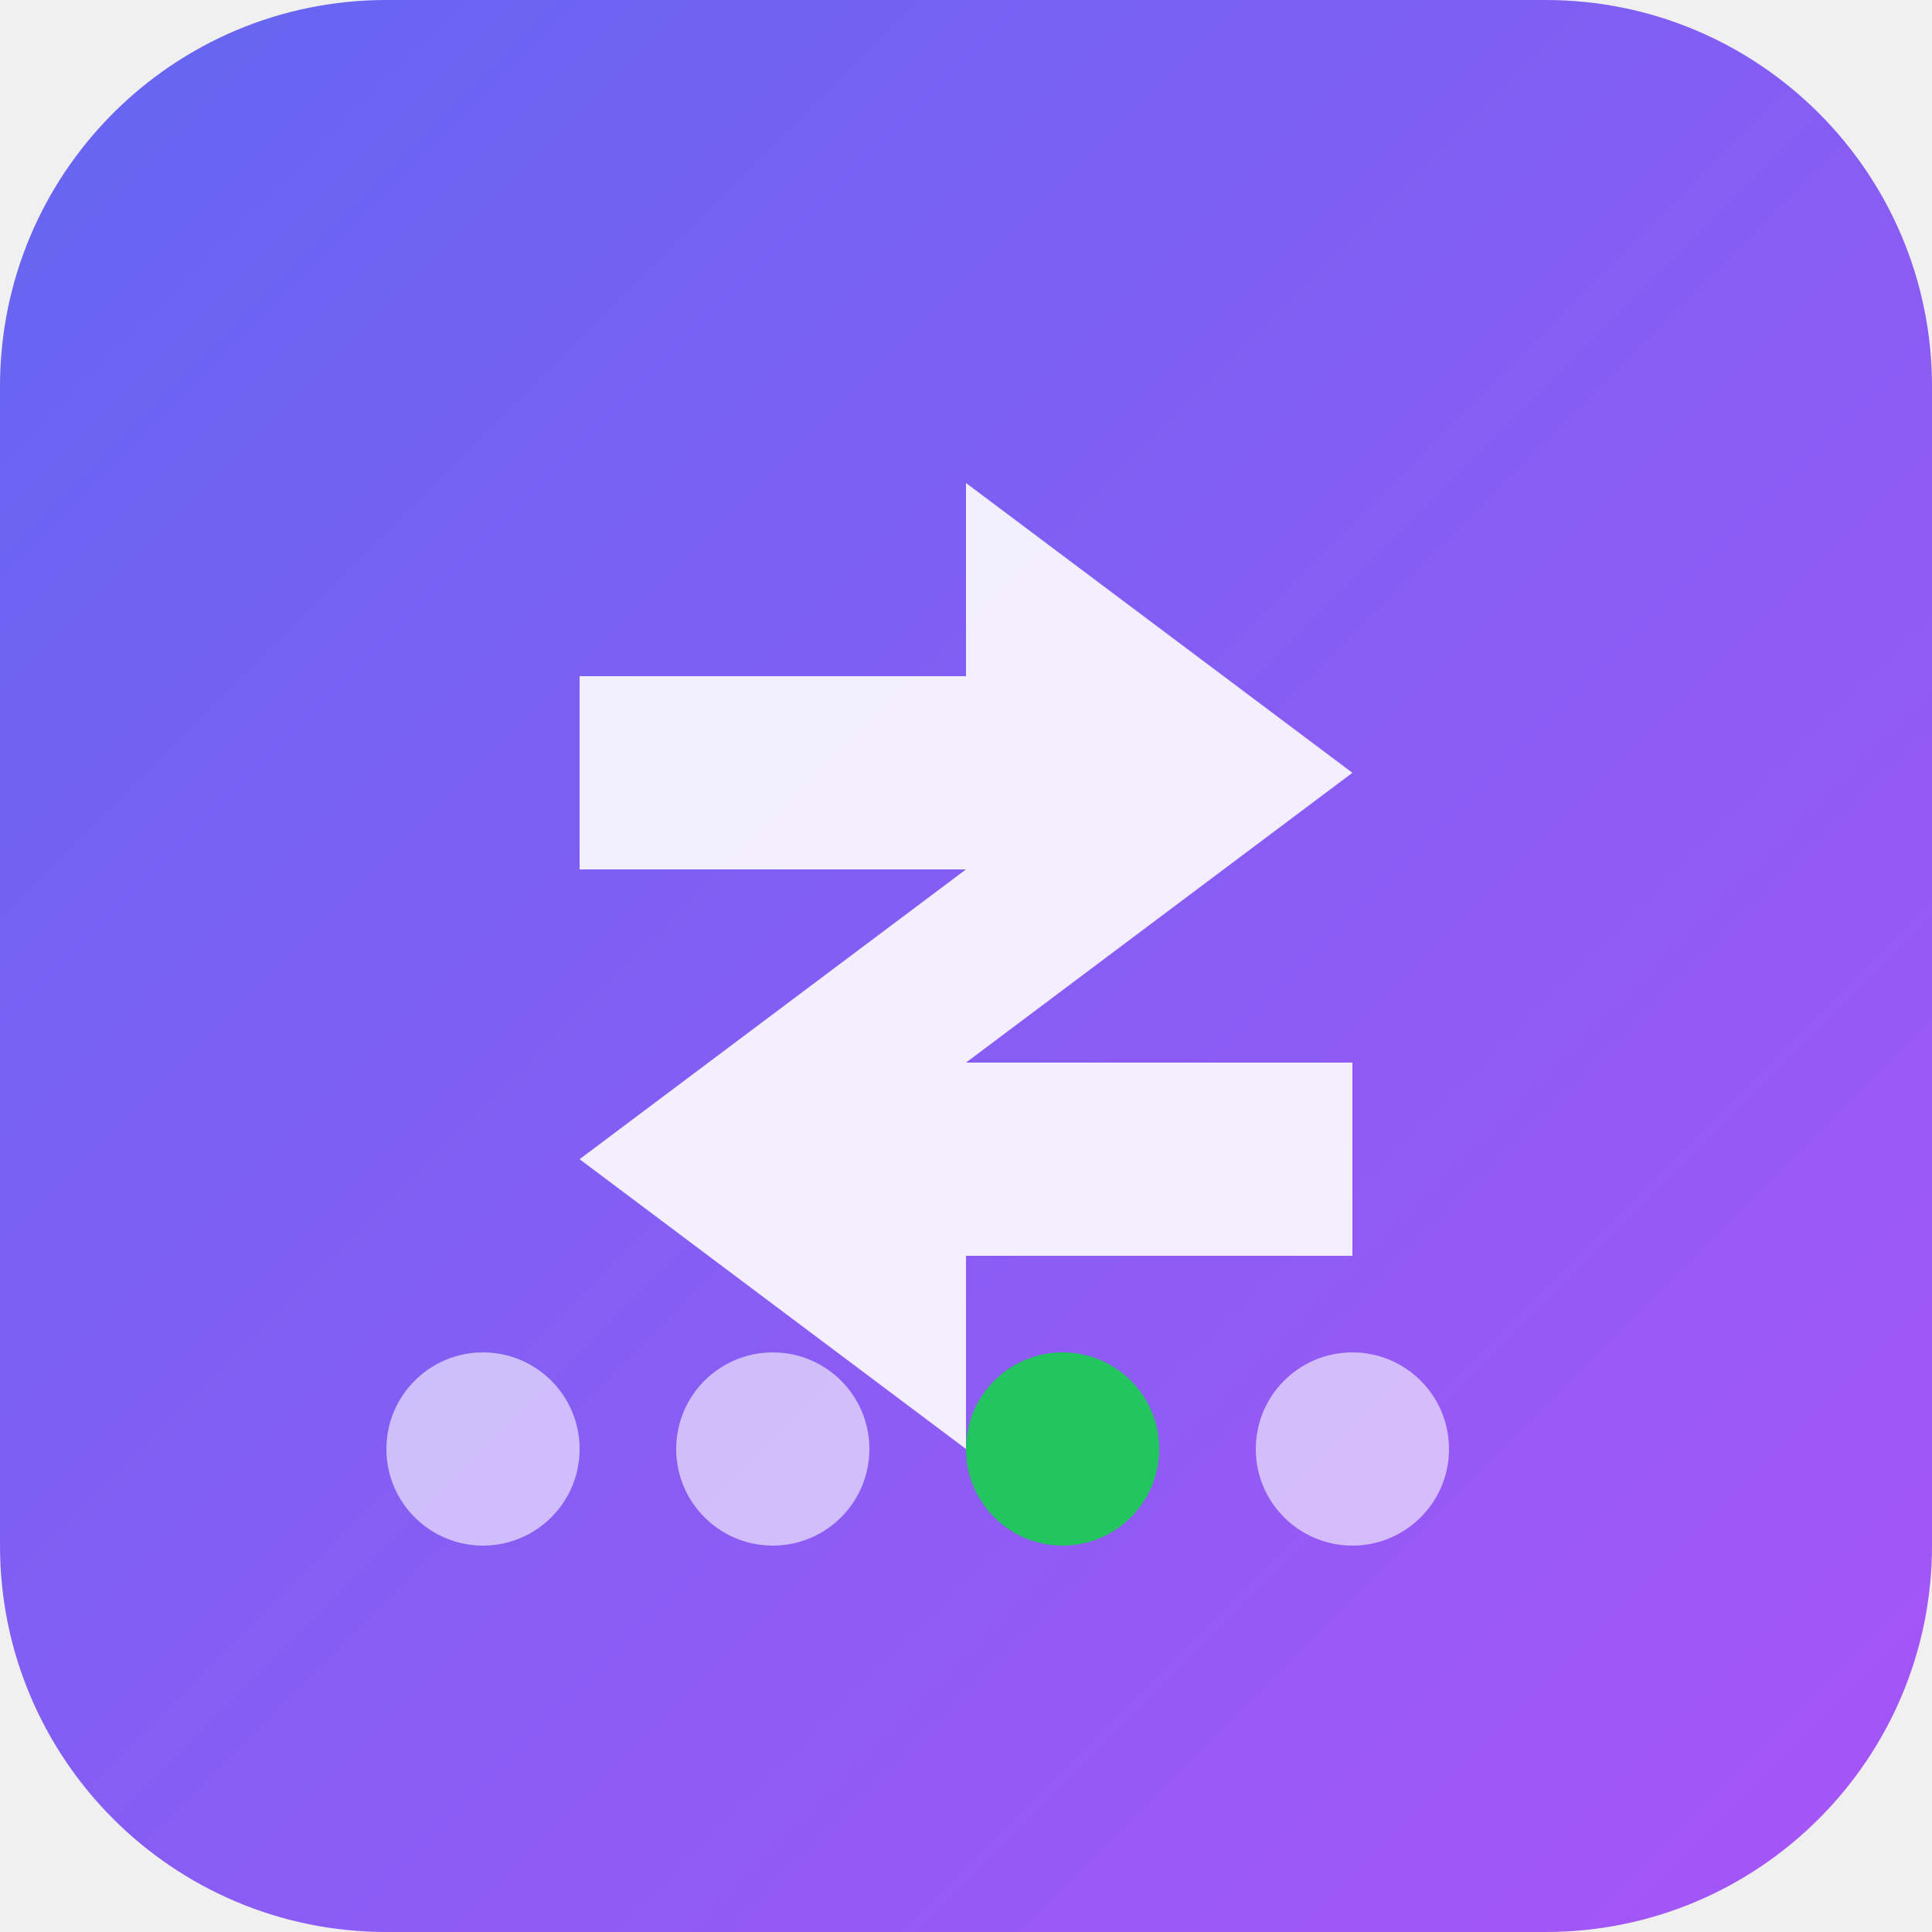
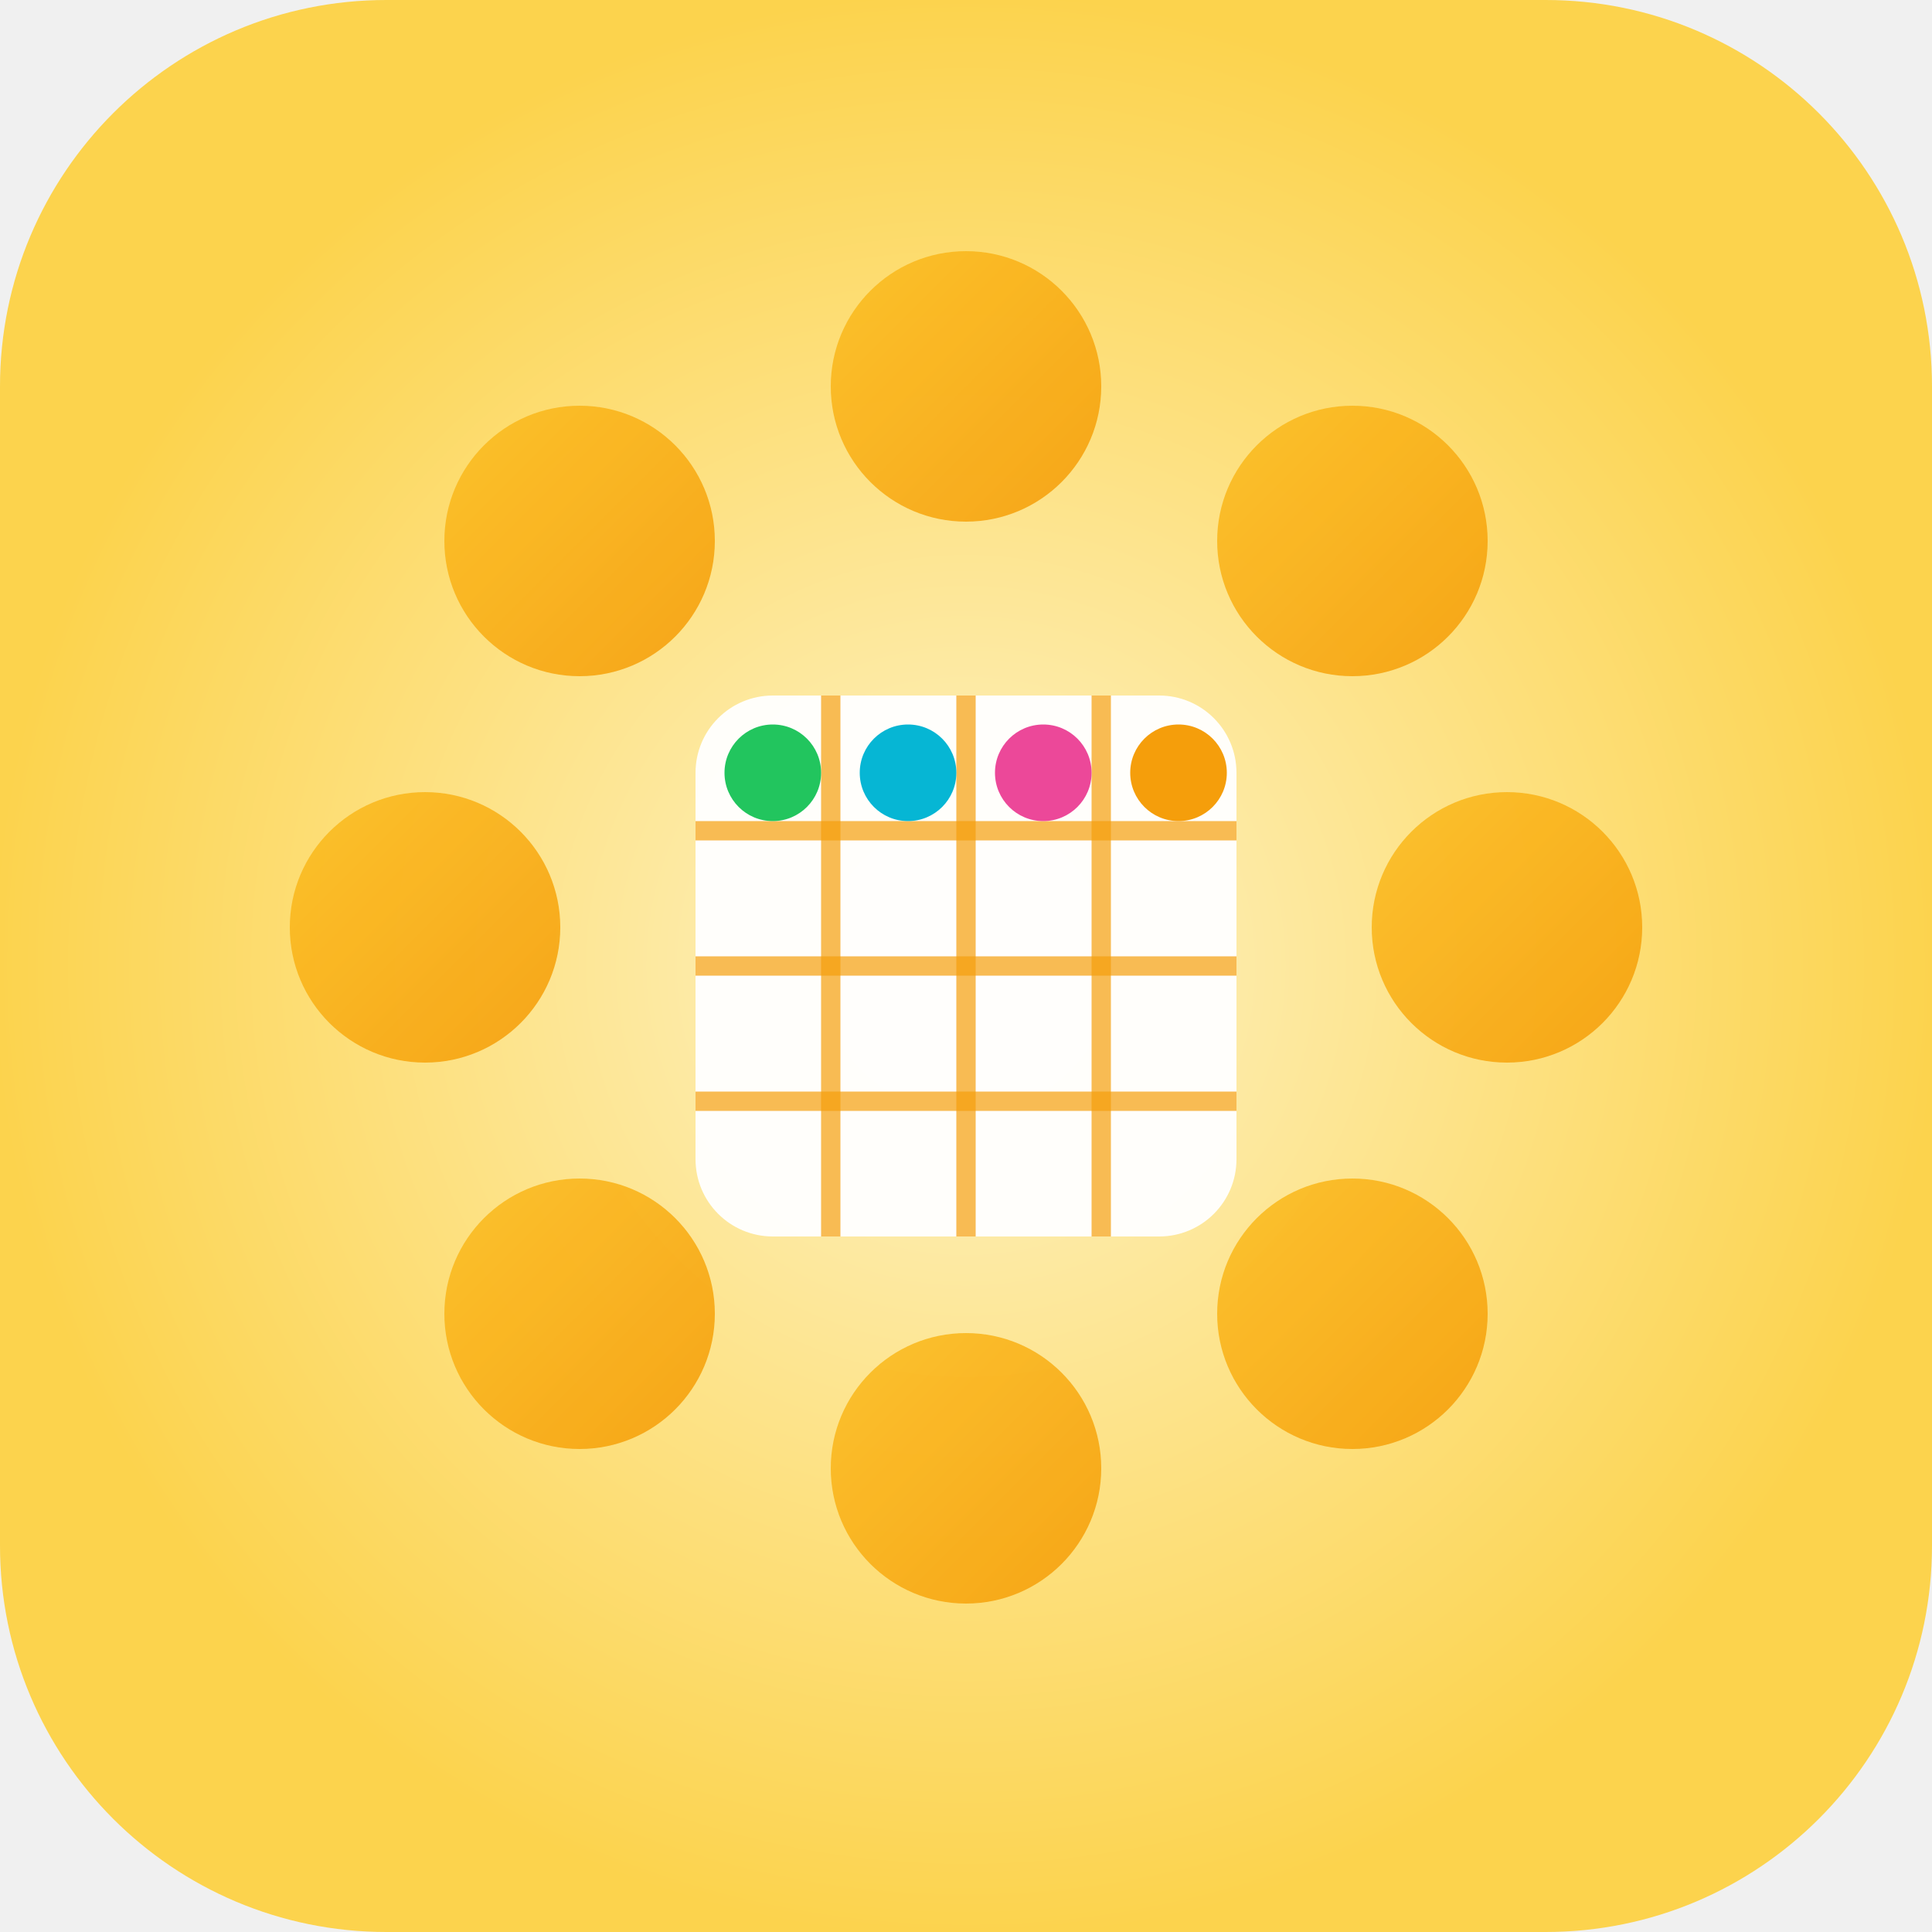
<svg xmlns="http://www.w3.org/2000/svg" viewBox="0 0 100 100">
  <defs>
-     <linearGradient id="grad1" x1="0%" y1="0%" x2="100%" y2="100%">
-       <stop offset="0%" style="stop-color:#6366f1;stop-opacity:1" />
-       <stop offset="100%" style="stop-color:#a855f7;stop-opacity:1" />
+     <linearGradient id="sunGrad" x1="0%" y1="0%" x2="100%" y2="100%">
+       <stop offset="0%" style="stop-color:#fbbf24;stop-opacity:1" />
+       <stop offset="100%" style="stop-color:#f59e0b;stop-opacity:1" />
    </linearGradient>
+     <radialGradient id="bgGrad" cx="50%" cy="50%" r="50%">
+       <stop offset="0%" style="stop-color:#fef3c7;stop-opacity:1" />
+       <stop offset="100%" style="stop-color:#fcd34d;stop-opacity:1" />
+     </radialGradient>
  </defs>
-   <rect width="100" height="100" rx="20" fill="url(#grad1)" />
-   <g fill="white">
-     <path d="M30 35 L50 35 L50 25 L70 40 L50 55 L50 45 L30 45 Z" opacity="0.9" />
-     <path d="M70 65 L50 65 L50 75 L30 60 L50 45 L50 55 L70 55 Z" opacity="0.9" />
+   <rect width="100" height="100" rx="20" fill="url(#bgGrad)" />
+   <g fill="url(#sunGrad)">
+     <circle cx="50" cy="20" r="7" opacity="0.9" />
+     <circle cx="70" cy="28" r="7" opacity="0.9" />
+     <circle cx="78" cy="48" r="7" opacity="0.9" />
+     <circle cx="70" cy="68" r="7" opacity="0.9" />
+     <circle cx="50" cy="76" r="7" opacity="0.9" />
+     <circle cx="30" cy="68" r="7" opacity="0.9" />
+     <circle cx="22" cy="48" r="7" opacity="0.9" />
+     <circle cx="30" cy="28" r="7" opacity="0.9" />
  </g>
-   <circle cx="25" cy="75" r="5" fill="white" opacity="0.6" />
-   <circle cx="40" cy="75" r="5" fill="white" opacity="0.6" />
-   <circle cx="55" cy="75" r="5" fill="#22c55e" />
-   <circle cx="70" cy="75" r="5" fill="white" opacity="0.6" />
+   <rect x="36" y="36" width="28" height="28" rx="4" fill="white" opacity="0.95" />
+   <line x1="43" y1="36" x2="43" y2="64" stroke="#f59e0b" stroke-width="1" opacity="0.7" />
+   <line x1="50" y1="36" x2="50" y2="64" stroke="#f59e0b" stroke-width="1" opacity="0.7" />
+   <line x1="57" y1="36" x2="57" y2="64" stroke="#f59e0b" stroke-width="1" opacity="0.7" />
+   <line x1="36" y1="43" x2="64" y2="43" stroke="#f59e0b" stroke-width="1" opacity="0.7" />
+   <line x1="36" y1="50" x2="64" y2="50" stroke="#f59e0b" stroke-width="1" opacity="0.7" />
+   <line x1="36" y1="57" x2="64" y2="57" stroke="#f59e0b" stroke-width="1" opacity="0.7" />
+   <circle cx="40" cy="40" r="2.5" fill="#22c55e" />
+   <circle cx="47" cy="40" r="2.5" fill="#06b6d4" />
+   <circle cx="54" cy="40" r="2.5" fill="#ec4899" />
+   <circle cx="61" cy="40" r="2.5" fill="#f59e0b" />
</svg>
